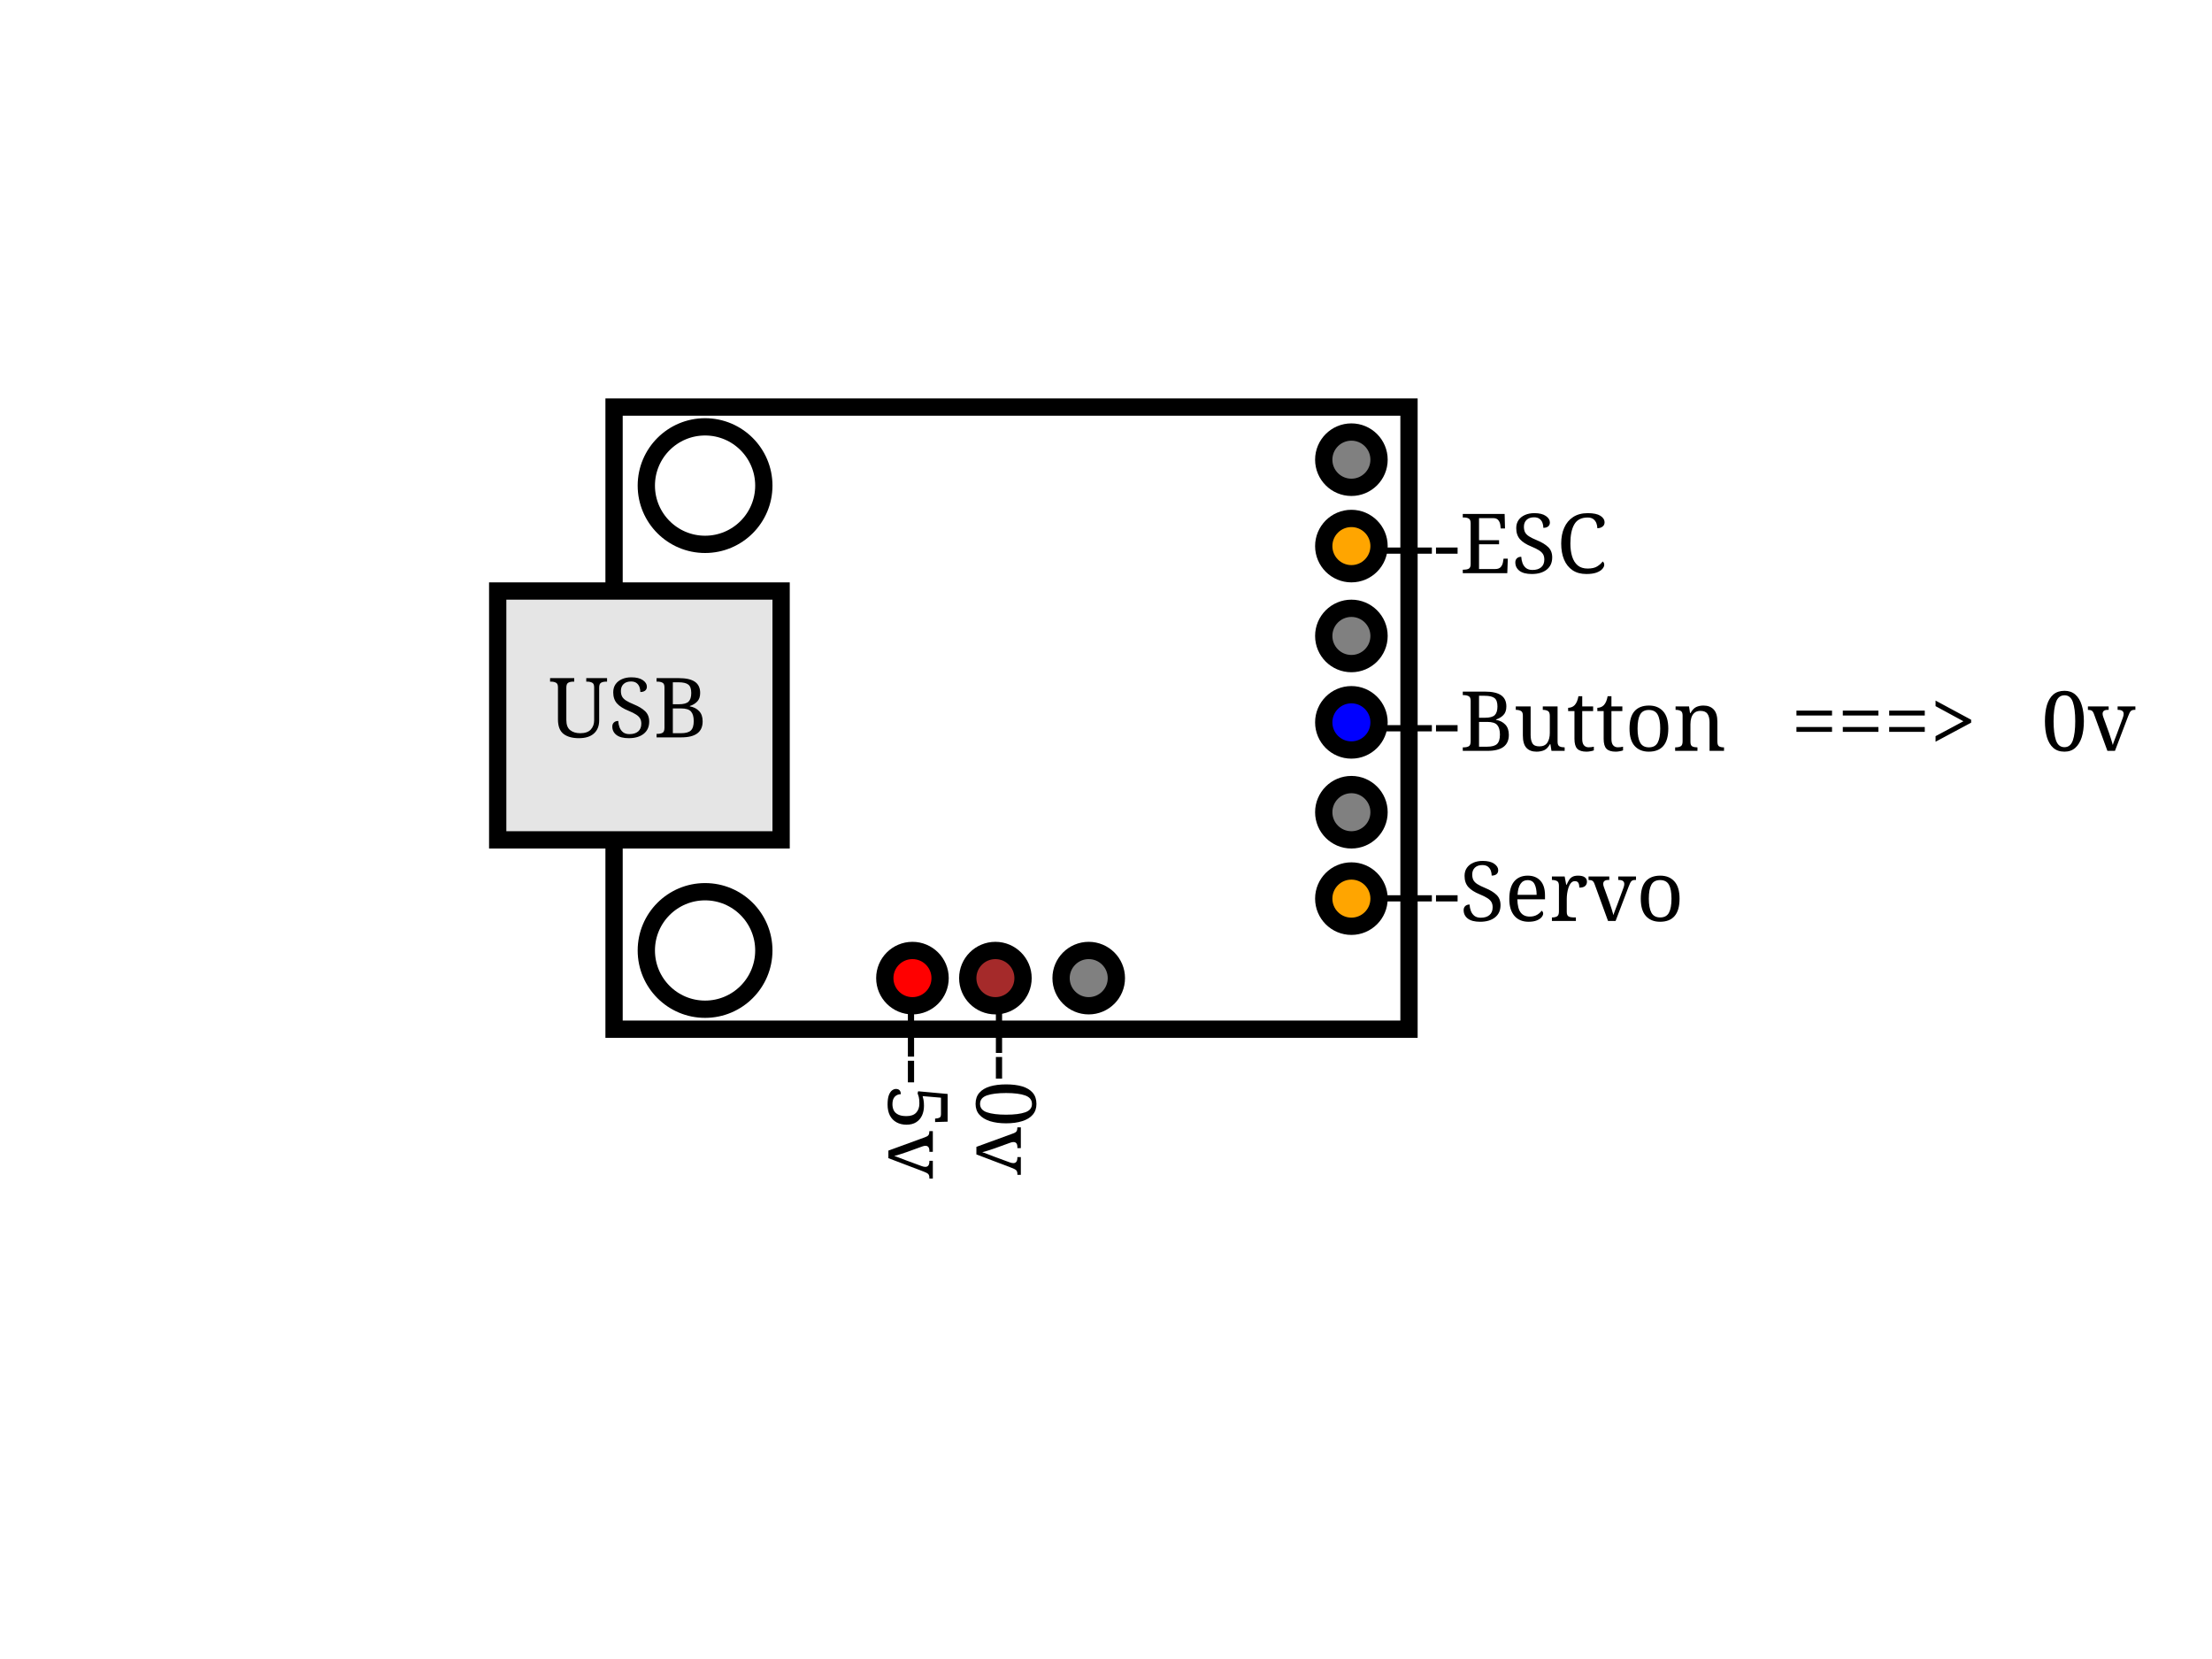
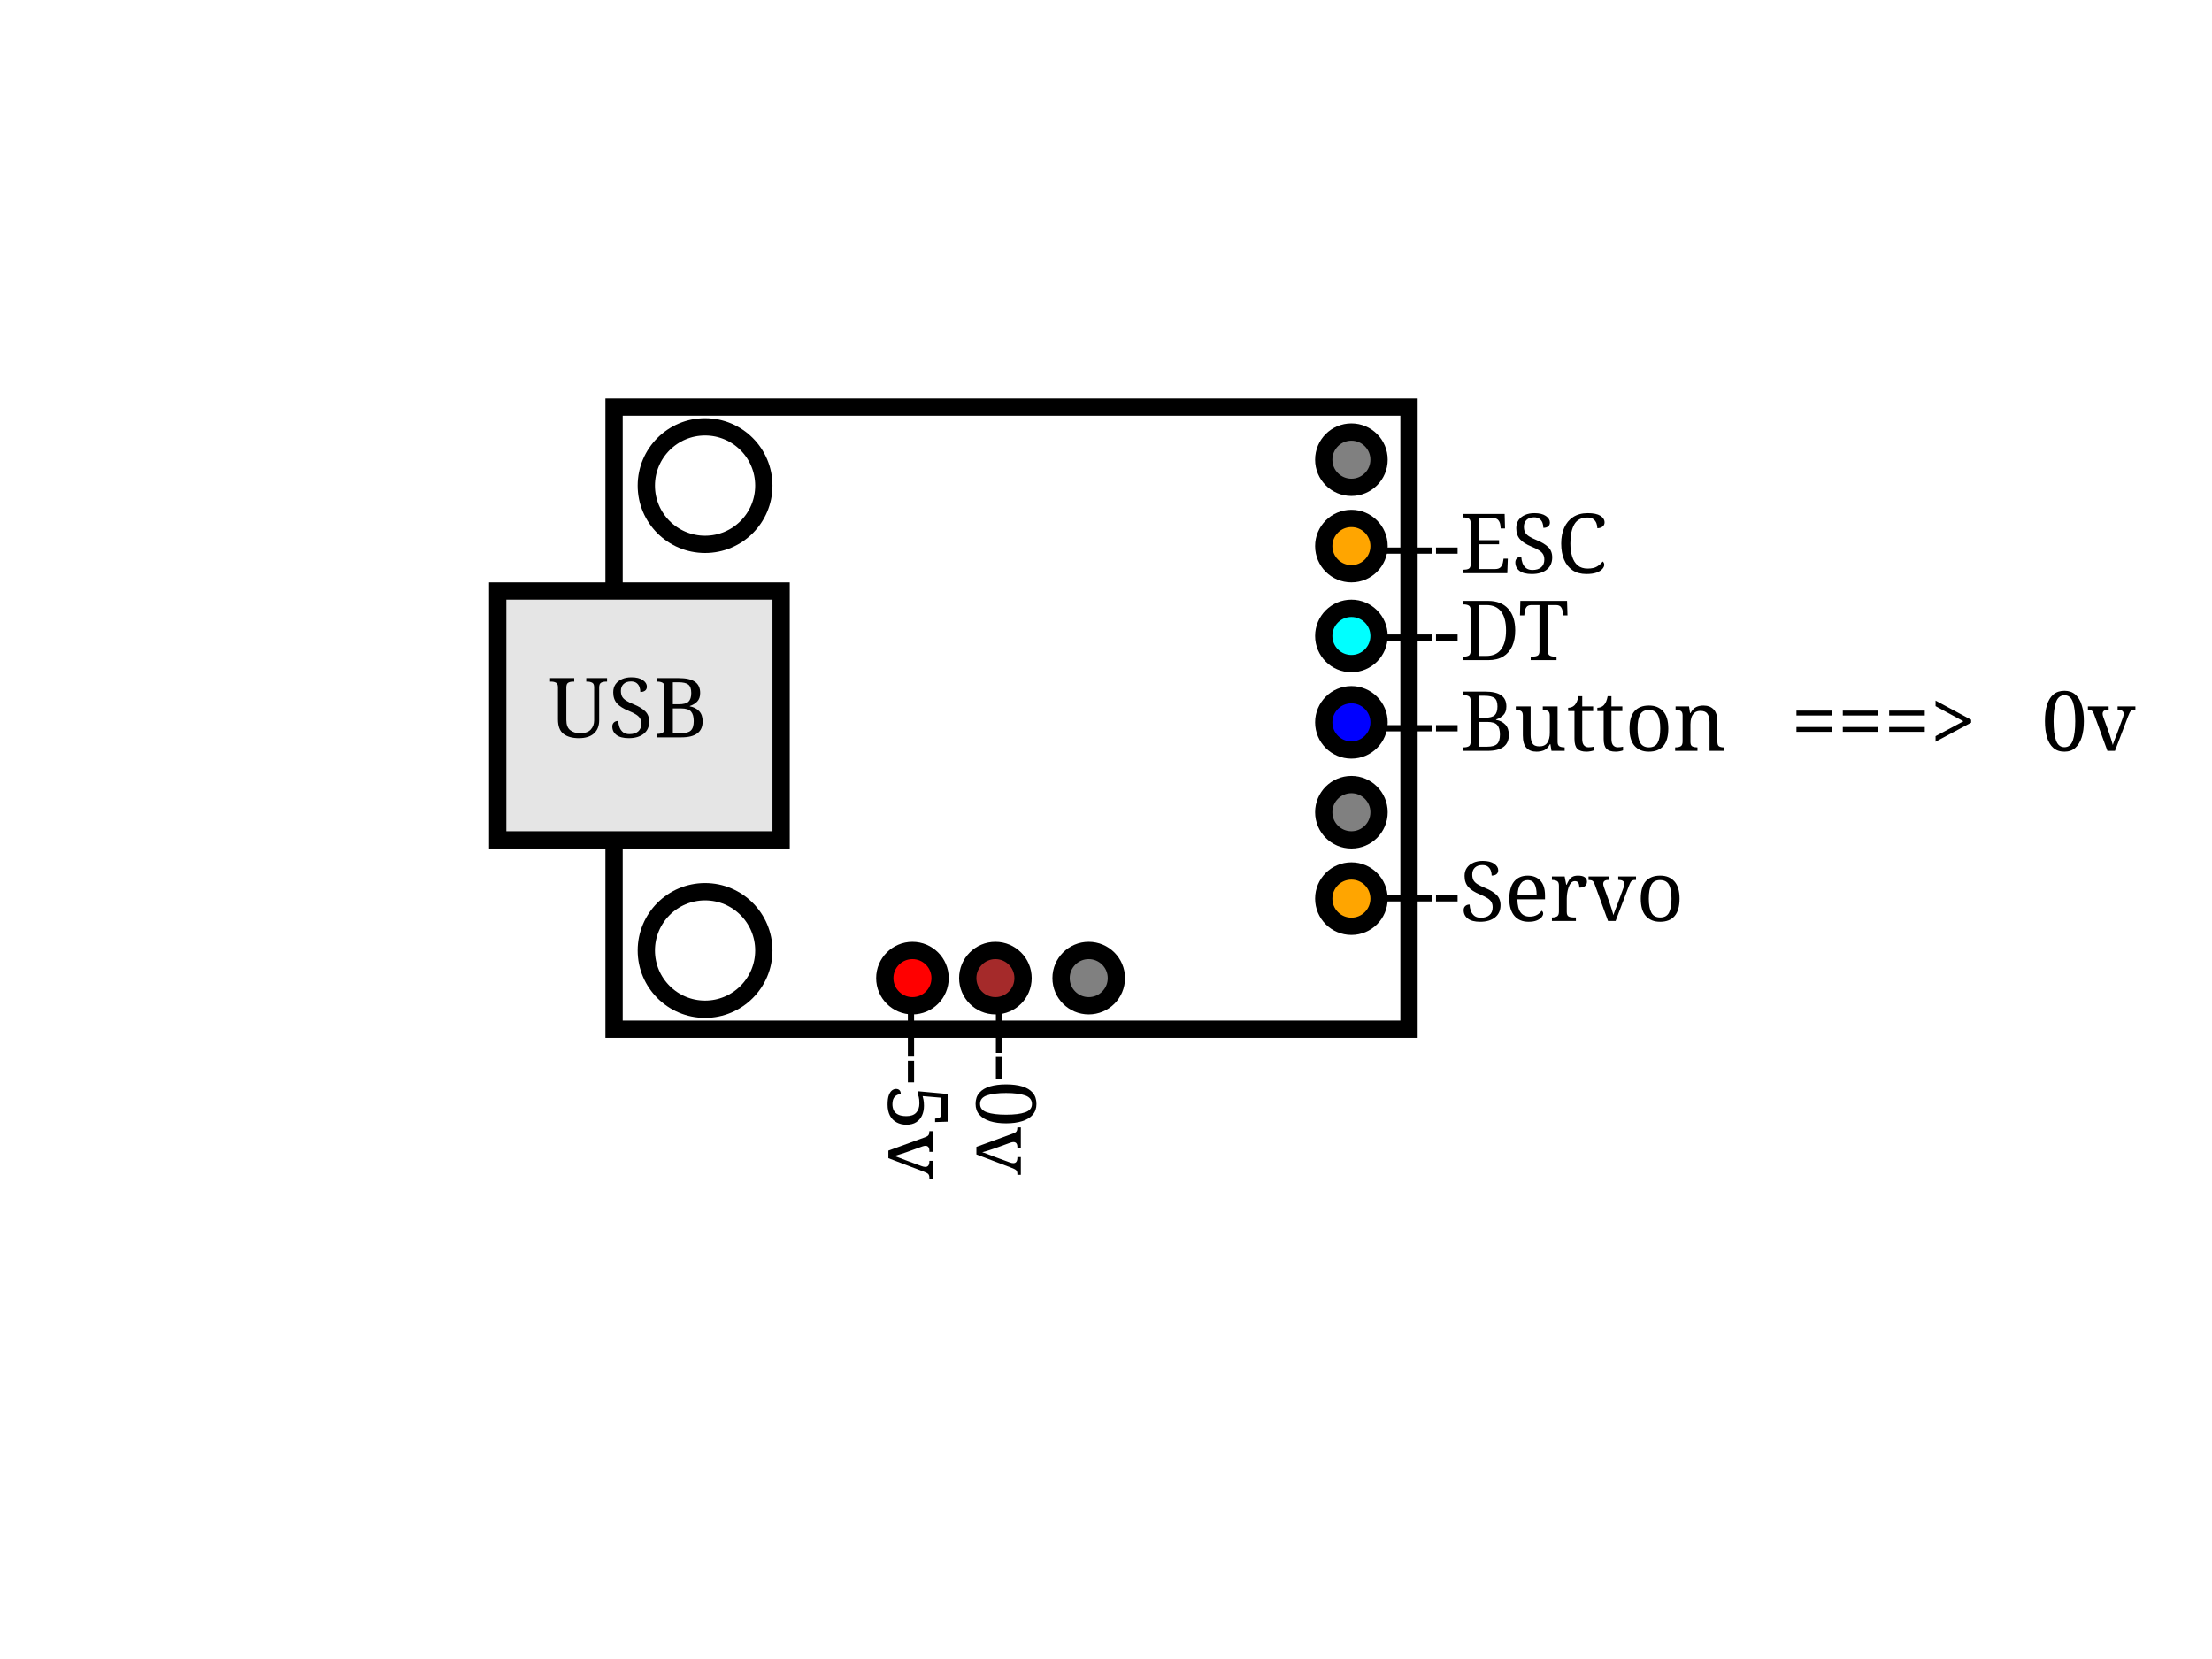
<svg xmlns="http://www.w3.org/2000/svg" width="640" height="480">
  <g>
    <circle stroke="#000000" fill-opacity="0" id="svg_13" r="17" cy="140.5" cx="204" stroke-width="5" fill="#000000" />
    <circle id="svg_15" stroke="#000000" fill-opacity="0" r="17" cy="275" cx="204" stroke-width="5" fill="#000000" />
    <rect id="svg_1" height="180" width="230" y="117.778" x="177.667" stroke-width="5" stroke="#000000" fill="#000000" fill-opacity="0" />
    <circle id="svg_4" fill="brown" stroke="#000000" stroke-width="5" cx="288" cy="283" r="8" />
    <circle id="svg_5" fill="grey" stroke="#000000" stroke-width="5" cx="315" cy="283" r="8" />
    <circle id="svg_2" fill="red" stroke="#000000" stroke-width="5" cx="264" cy="283" r="8" />
    <circle id="svg_6" fill="orange" stroke="#000000" stroke-width="5" cx="391" cy="260" r="8" />
-     <circle id="svg_7" fill="grey" stroke="#000000" stroke-width="5" cx="391" cy="235" r="8" />
-     <circle id="svg_8" fill="blue" stroke="#000000" stroke-width="5" cx="391" cy="209" r="8" />
-     <circle id="svg_9" fill="grey" stroke="#000000" stroke-width="5" cx="391" cy="184" r="8" />
+     <circle id="PB1" fill="grey" stroke="#000000" stroke-width="5" cx="391" cy="235" r="8" />
+     <circle id="PB2" fill="blue" stroke="#000000" stroke-width="5" cx="391" cy="209" r="8" />
+     <circle id="PB3" fill="cyan" stroke="#000000" stroke-width="5" cx="391" cy="184" r="8" />
    <circle id="svg_10" fill="orange" stroke="#000000" stroke-width="5" cx="391" cy="158" r="8" />
    <circle id="svg_11" fill="grey" stroke="#000000" stroke-width="5" cx="391" cy="133" r="8" />
    <rect stroke="#000000" id="svg_12" height="72" width="82" y="171" x="144" stroke-width="5" fill="#e5e5e5" />
    <text transform="rotate(90 264.8121,318.245) " xml:space="preserve" text-anchor="left" font-family="serif" font-size="24" id="svg_16" y="326.021" x="238" stroke-width="0" stroke="#000000" fill="#000000">---5v</text>
    <text transform="rotate(90 290.2748,318.6234) " xml:space="preserve" text-anchor="left" font-family="serif" font-size="24" id="svg_17" y="326.397" x="262" stroke-width="0" stroke="#000000" fill="#000000">---0v</text>
    <text xml:space="preserve" text-anchor="left" font-family="serif" font-size="24" id="svg_18" y="266.461" x="400" stroke-width="0" stroke="#000000" fill="#000000">---Servo</text>
    <text xml:space="preserve" text-anchor="left" font-family="serif" font-size="24" id="svg_19" y="165.842" x="400" stroke-width="0" stroke="#000000" fill="#000000">---ESC</text>
+     <text xml:space="preserve" text-anchor="left" font-family="serif" font-size="24" id="svg_19" y="191" x="400" stroke-width="0" stroke="#000000" fill="#000000">---DT</text>
    <text xml:space="preserve" text-anchor="left" font-family="serif" font-size="24" id="svg_20" y="217.248" x="400" stroke-width="0" stroke="#000000" fill="#000000">---Button   ===&gt;   0v</text>
    <text xml:space="preserve" text-anchor="middle" font-family="serif" font-size="24" id="svg_21" y="213.343" x="181.777" stroke-width="0" stroke="#000000" fill="#000000">USB</text>
  </g>
</svg>
